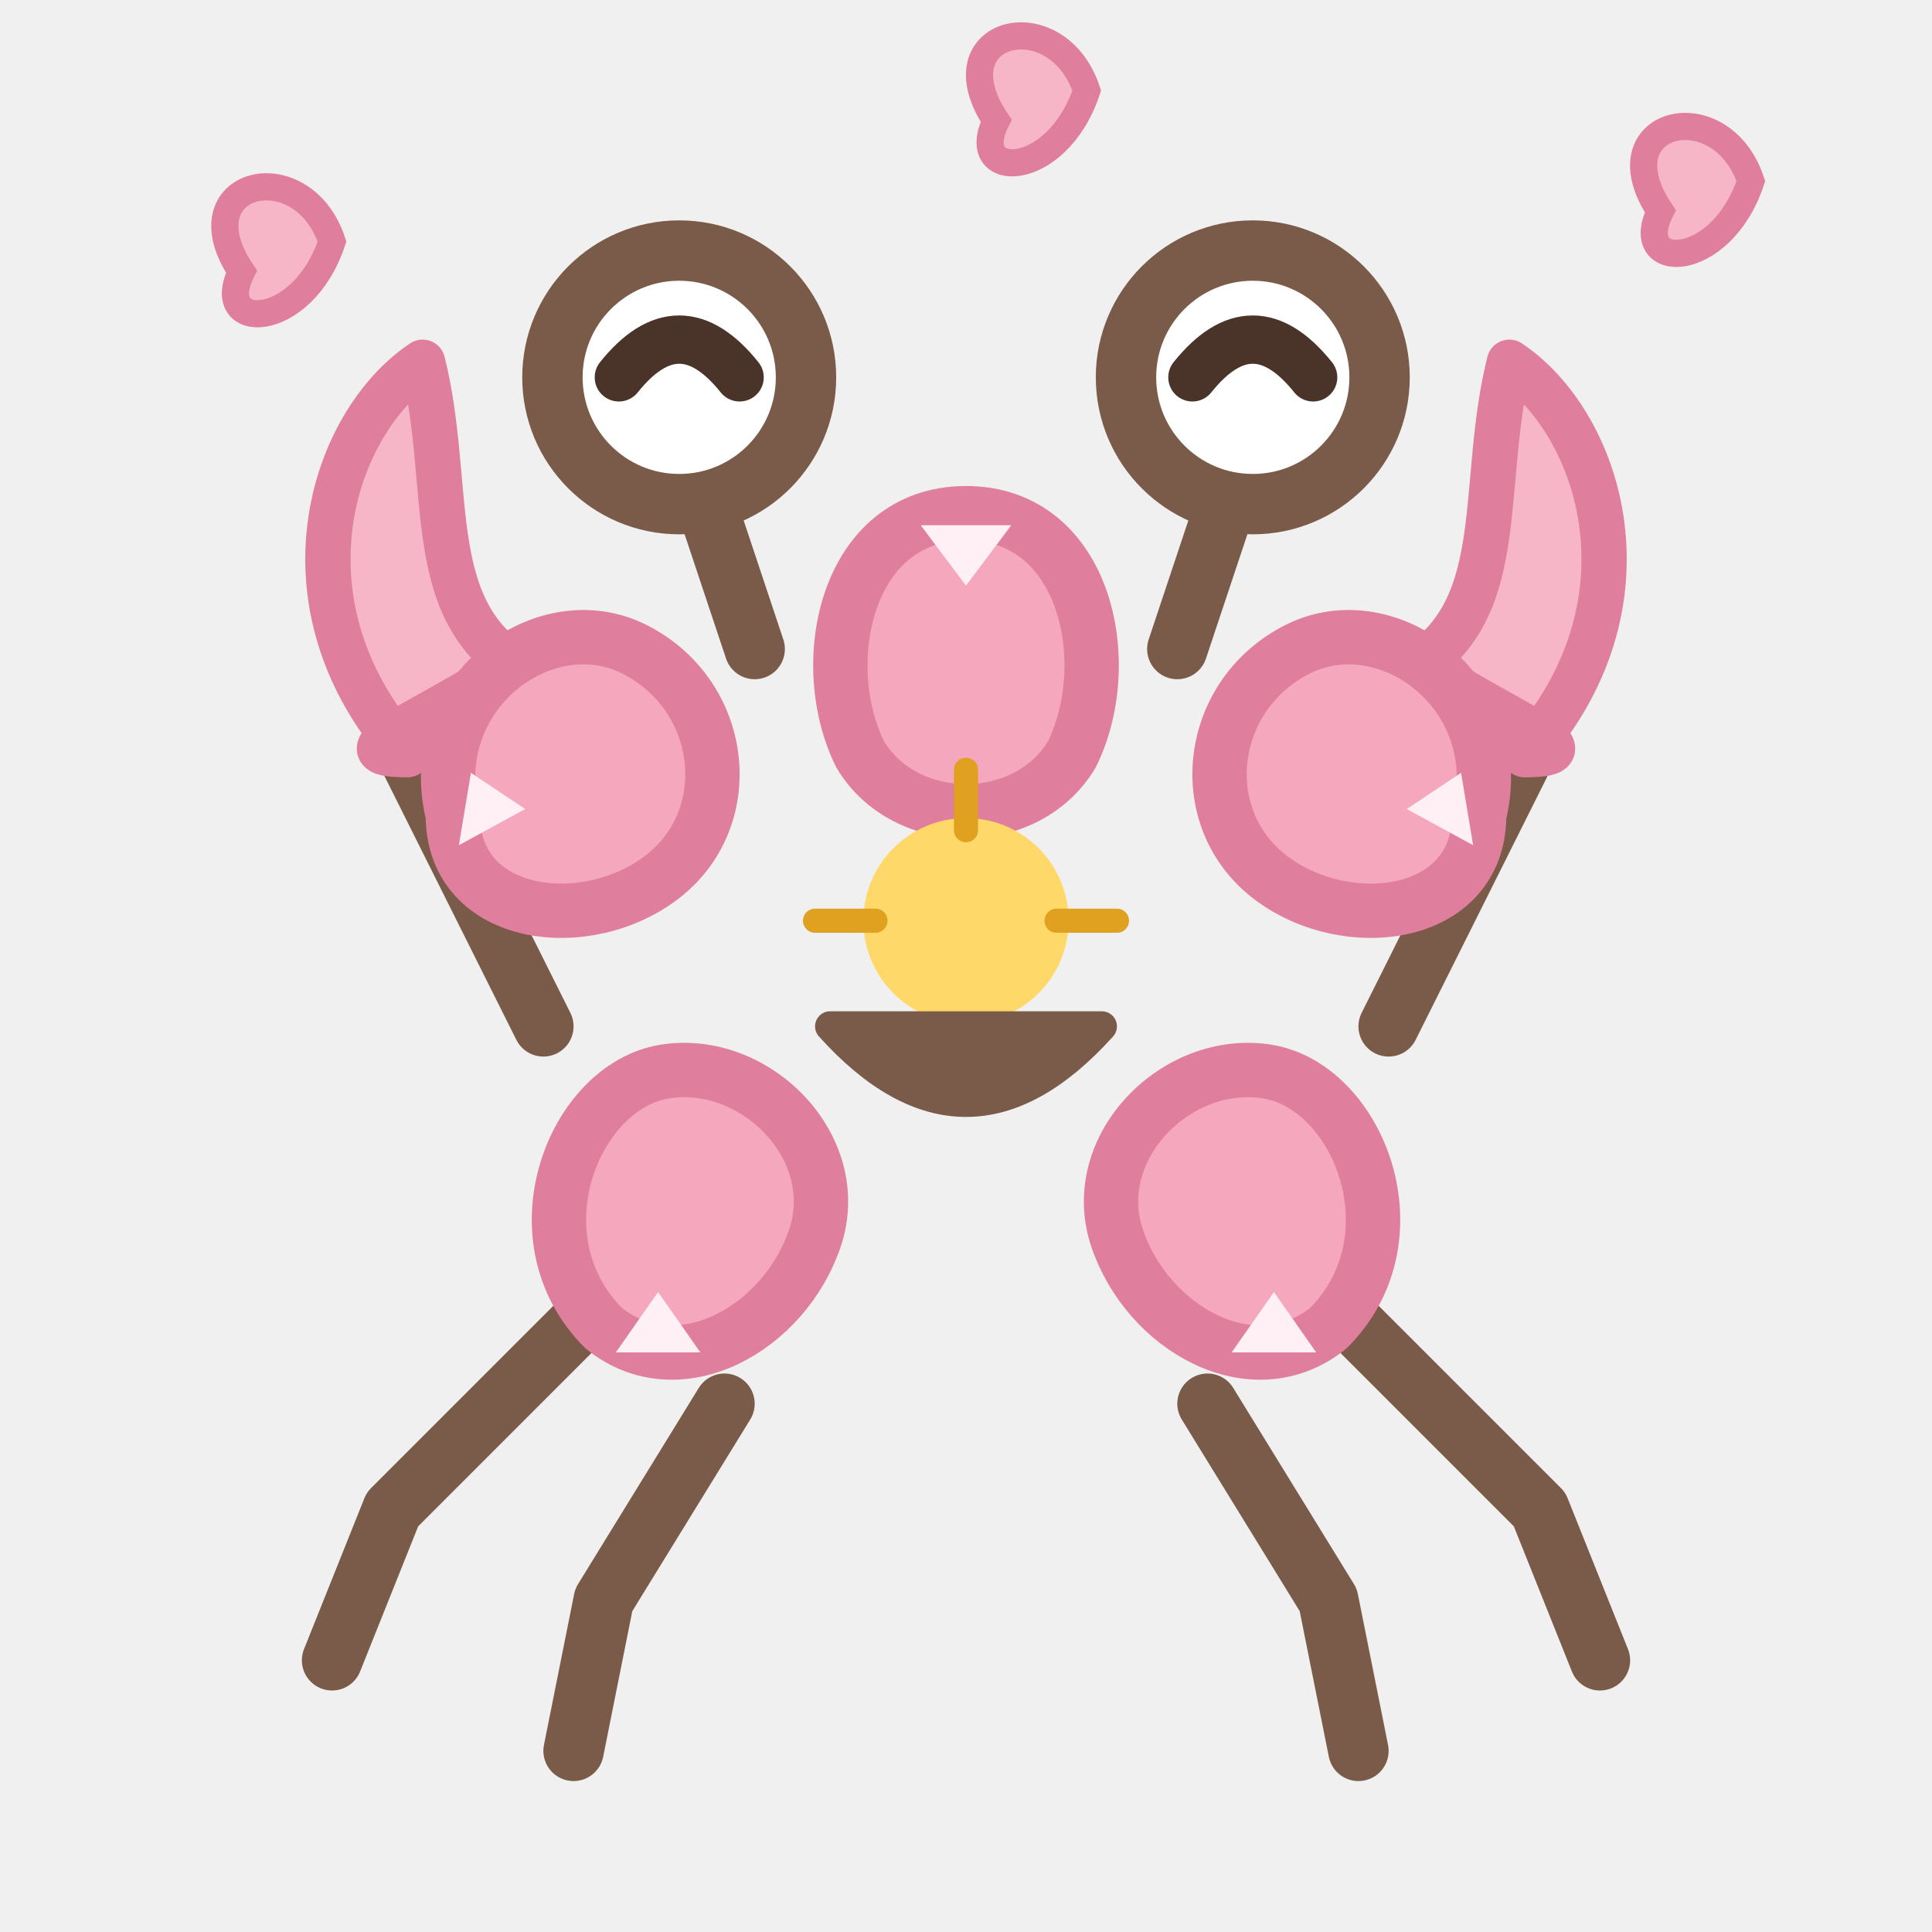
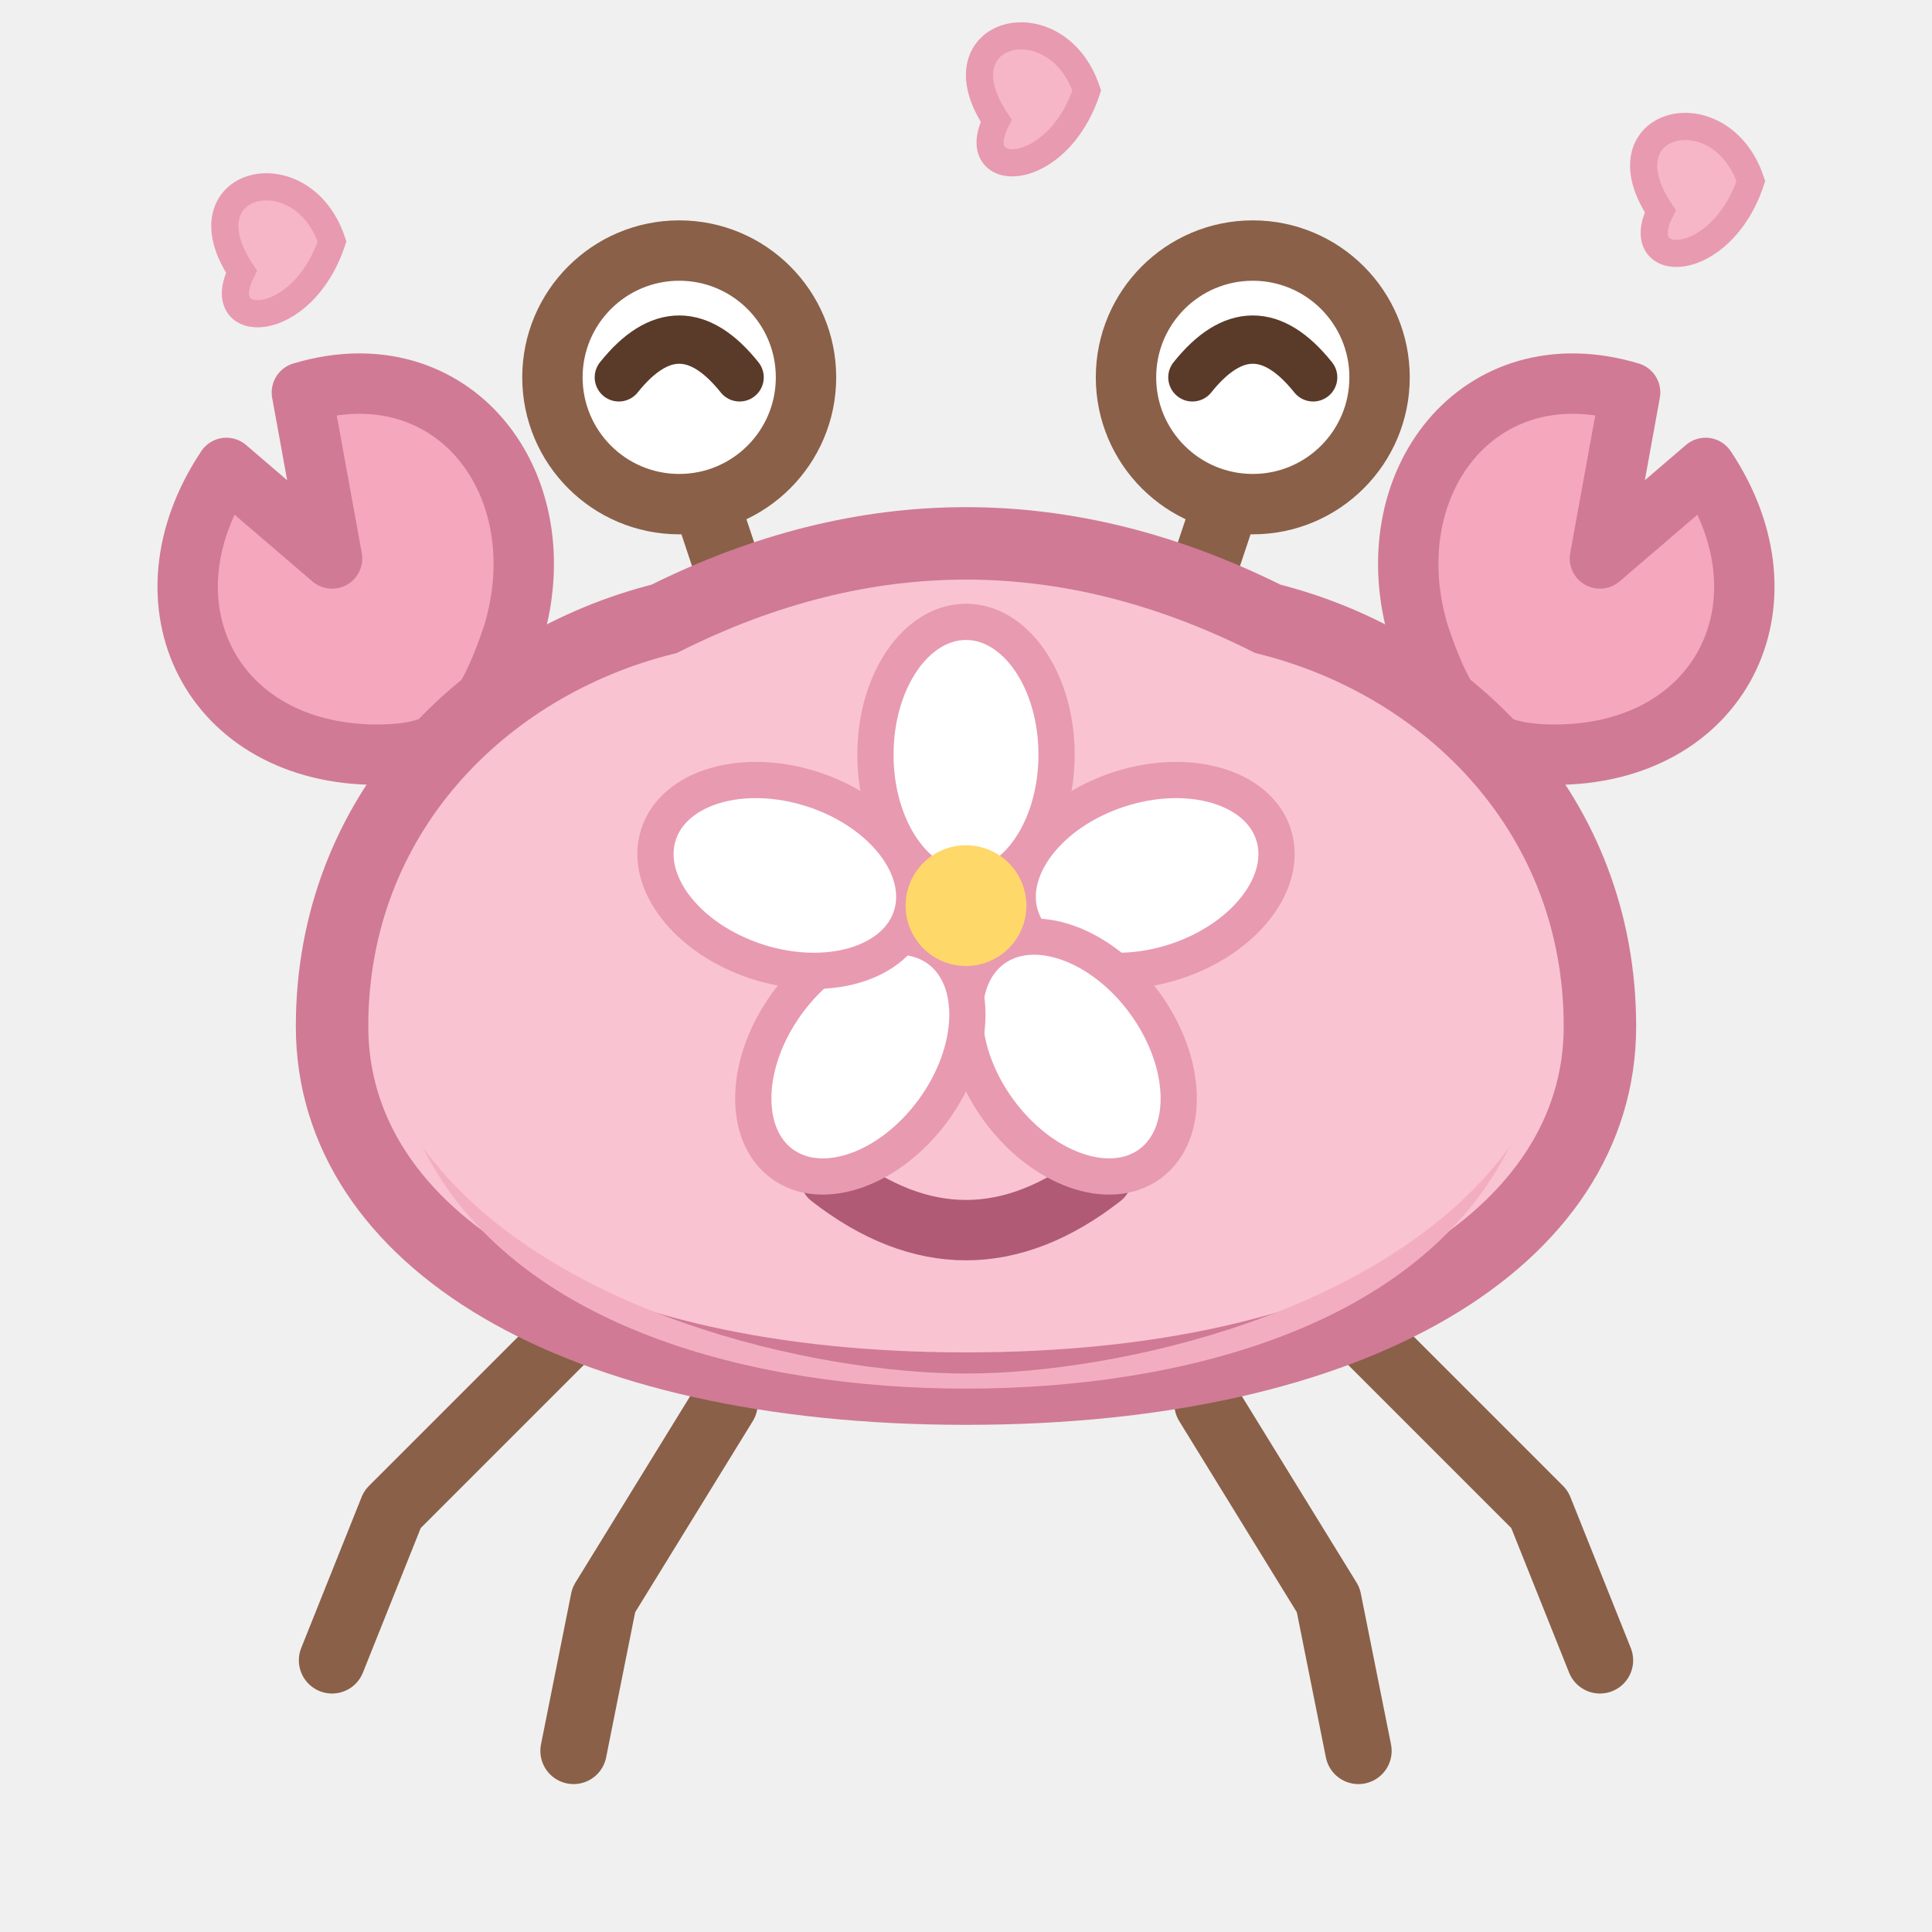
<svg xmlns="http://www.w3.org/2000/svg" viewBox="0 0 64 64">
-   <g fill="none" stroke="#7a5a48" stroke-width="2" stroke-linecap="round" stroke-linejoin="round">
+   <g fill="none" stroke="#8a6048" stroke-width="2.2" stroke-linecap="round" stroke-linejoin="round">
    <path d="M19 44 L13 50 L11 55" />
    <path d="M24 46.5 L20 53 L19 58" />
    <path d="M45 44 L51 50 L53 55" />
    <path d="M40 46.5 L44 53 L45 58" />
    <path d="M18 34 L13.5 25" />
    <path d="M46 34 L50.5 25" />
    <path d="M25 21.5 L23 15.5" />
    <path d="M39 21.5 L41 15.5" />
  </g>
-   <path d="M13.5 25 C9 20 11 14 14 12 C15 16 14 20 17 22 C14 24 11 25 13.5 25 Z" fill="#f6b6c8" stroke="#e07e9d" stroke-width="1.5" stroke-linejoin="round" />
-   <path d="M50.5 25 C55 20 53 14 50 12 C49 16 50 20 47 22 C50 24 53 25 50.5 25 Z" fill="#f6b6c8" stroke="#e07e9d" stroke-width="1.5" stroke-linejoin="round" />
-   <circle cx="22.5" cy="12.5" r="4.2" fill="#fff" stroke="#7a5a48" stroke-width="2" />
-   <circle cx="41.5" cy="12.5" r="4.2" fill="#fff" stroke="#7a5a48" stroke-width="2" />
-   <path d="M20.5 12.5 Q22.5 10 24.5 12.5" fill="none" stroke="#4a3328" stroke-width="1.6" stroke-linecap="round" />
-   <path d="M39.5 12.5 Q41.5 10 43.5 12.5" fill="none" stroke="#4a3328" stroke-width="1.6" stroke-linecap="round" />
-   <g fill="#f4a7bd" stroke="#e07e9d" stroke-width="1.8" stroke-linejoin="round">
-     <path d="M32 17 C28 17 27 22 28.5 25 C30 27.5 34 27.5 35.5 25 C37 22 36 17 32 17 Z" />
-     <path d="M49 27 C50 23 46 20 43 21.5 C40 23 39.5 27 42 29 C44.5 31 49 30.5 49 27 Z" />
-     <path d="M44 44 C47 41 45 36 42 35.5 C39 35 36 38 37 41 C38 44 41.5 46 44 44 Z" />
-     <path d="M20 44 C17 41 19 36 22 35.5 C25 35 28 38 27 41 C26 44 22.5 46 20 44 Z" />
-     <path d="M15 27 C14 23 18 20 21 21.5 C24 23 24.5 27 22 29 C19.5 31 15 30.5 15 27 Z" />
+   <path d="M12.5 25 C7 25 4.5 20 7.5 15.5 L11 18.5 L10 13 C15 11.5 18.5 16 17 21 C16 24 15 25 12.5 25 Z" fill="#f4a7bd" stroke="#d07a96" stroke-width="2" stroke-linejoin="round" />
+   <path d="M51.5 25 C57 25 59.5 20 56.5 15.5 L53 18.5 L54 13 C49 11.5 45.5 16 47 21 C48 24 49 25 51.5 25 Z" fill="#f4a7bd" stroke="#d07a96" stroke-width="2" stroke-linejoin="round" />
+   <circle cx="22.5" cy="12.5" r="4.2" fill="#fff" stroke="#8a6048" stroke-width="2" />
+   <circle cx="41.5" cy="12.5" r="4.2" fill="#fff" stroke="#8a6048" stroke-width="2" />
+   <path d="M20.5 12.5 Q22.5 10 24.5 12.5" fill="none" stroke="#5a3a28" stroke-width="1.6" stroke-linecap="round" />
+   <path d="M39.5 12.5 Q41.5 10 43.5 12.5" fill="none" stroke="#5a3a28" stroke-width="1.6" stroke-linecap="round" />
+   <path d="M11 34 C11 27 16 22 22 20.5 Q27 18 32 18 Q37 18 42 20.5 C48 22 53 27 53 34 C53 41 45 46 32 46 C19 46 11 41 11 34 Z" fill="#f9c3d2" stroke="#d07a96" stroke-width="2.4" />
+   <path d="M14 38 C18 43.5 27 45.5 32 45.5 C37 45.5 46 43.5 50 38 C47 44 39 46 32 46 C25 46 17 44 14 38 Z" fill="#f2aec0" />
+   <path d="M27.5 39 Q32 42.5 36.5 39" fill="none" stroke="#b05a76" stroke-width="2" stroke-linecap="round" />
+   <g fill="#ffffff" stroke="#e89ab0" stroke-width="1.2">
+     <ellipse cx="32" cy="25" rx="3" ry="4.4" />
+     <ellipse cx="38" cy="29" rx="3" ry="4.4" transform="rotate(72 38 29)" />
+     <ellipse cx="35.5" cy="35" rx="3" ry="4.4" transform="rotate(144 35.5 35)" />
+     <ellipse cx="28.5" cy="35" rx="3" ry="4.4" transform="rotate(216 28.5 35)" />
+     <ellipse cx="26" cy="29" rx="3" ry="4.4" transform="rotate(288 26 29)" />
  </g>
-   <g fill="#fff0f5">
-     <path d="M30.5 17.4 L32 19.4 L33.5 17.4 Z" />
-     <path d="M48.4 25.6 L46.6 26.8 L48.8 28 Z" />
-     <path d="M43.6 44.8 L42.2 42.8 L40.8 44.8 Z" />
-     <path d="M20.4 44.8 L21.8 42.8 L23.2 44.8 Z" />
-     <path d="M15.6 25.6 L17.4 26.8 L15.2 28 Z" />
-   </g>
-   <circle cx="32" cy="30.5" r="3.4" fill="#ffd86a" />
-   <g stroke="#e0a020" stroke-width="0.8" stroke-linecap="round">
-     <path d="M32 27.5 L32 25.5 M35 30.5 L37 30.5 M29 30.5 L27 30.5" />
-   </g>
-   <path d="M27.5 34 Q32 39 36.5 34 Z" fill="#7a5a48" stroke="#7a5a48" stroke-width="1" stroke-linejoin="round" />
-   <g fill="#f6b6c8" stroke="#e07e9d" stroke-width="0.9">
+   <circle cx="32" cy="30" r="2" fill="#ffd86a" />
+   <g fill="#f6b6c8" stroke="#e89ab0" stroke-width="0.9">
    <path d="M8 9 C6 6 10 5 11 8 C10 11 7 11 8 9 Z" />
    <path d="M55 7 C53 4 57 3 58 6 C57 9 54 9 55 7 Z" />
    <path d="M33 4 C31 1 35 0 36 3 C35 6 32 6 33 4 Z" />
  </g>
</svg>
